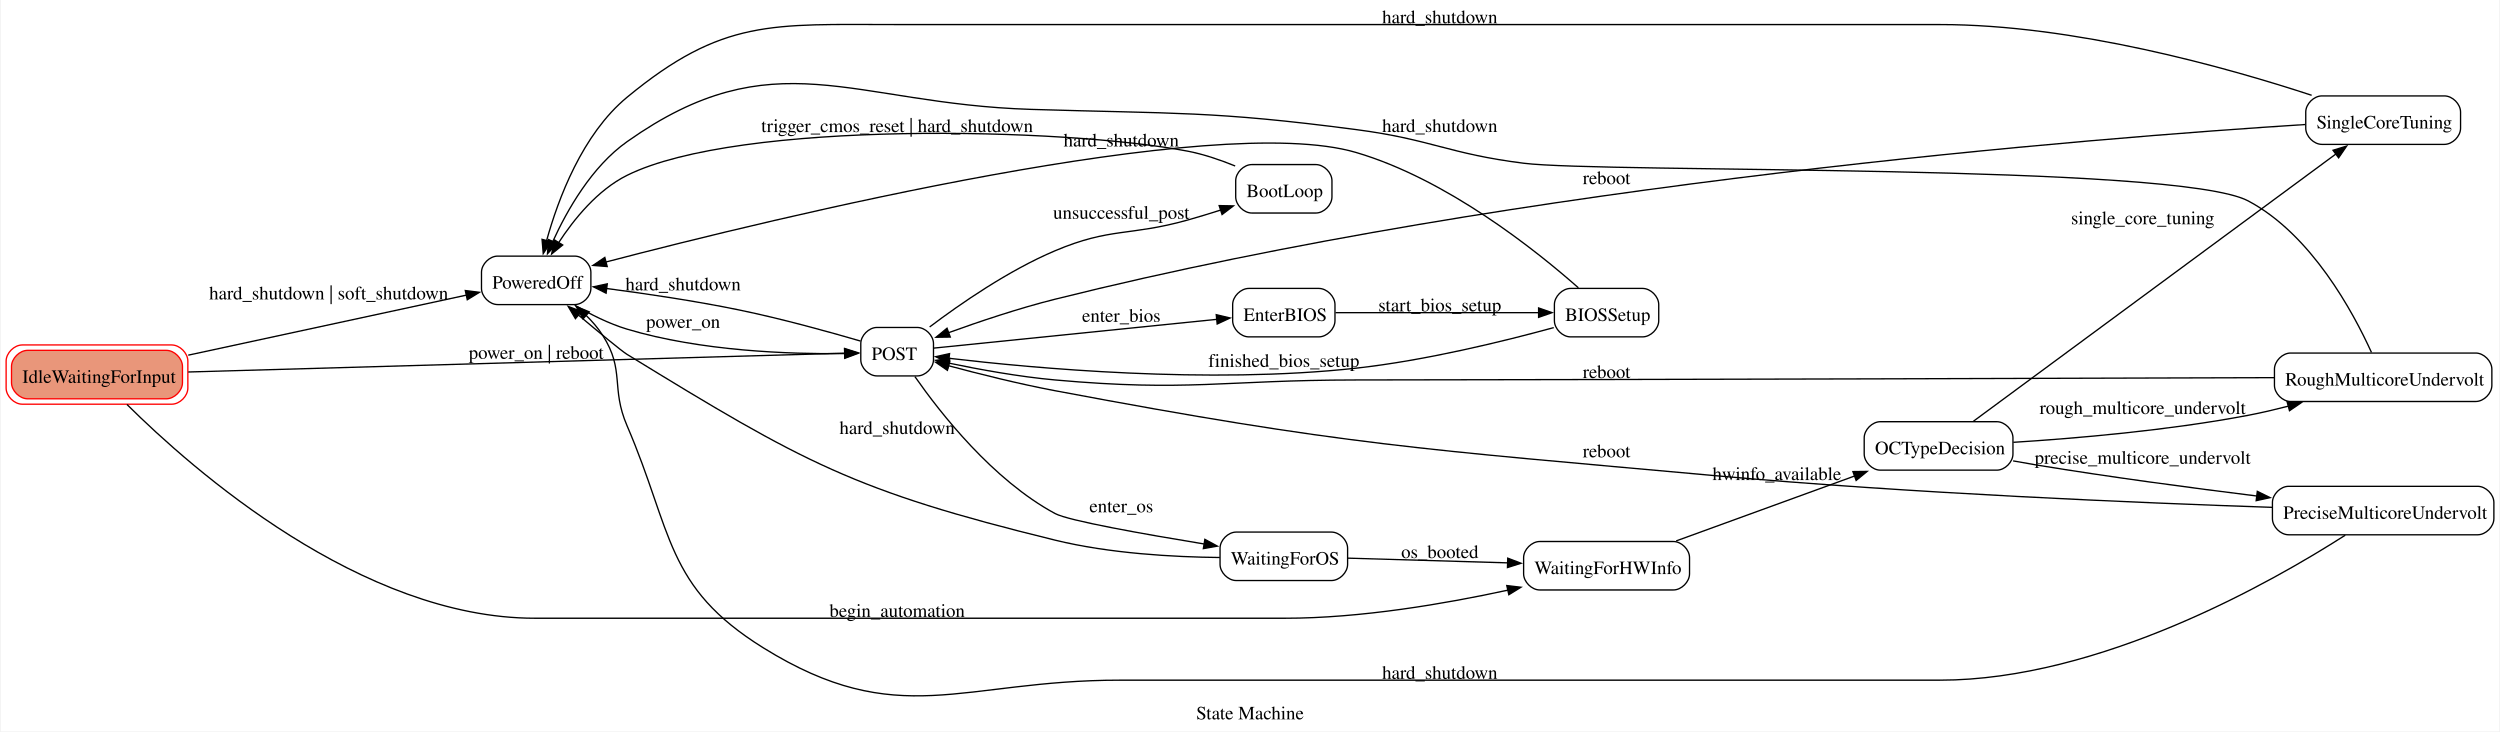
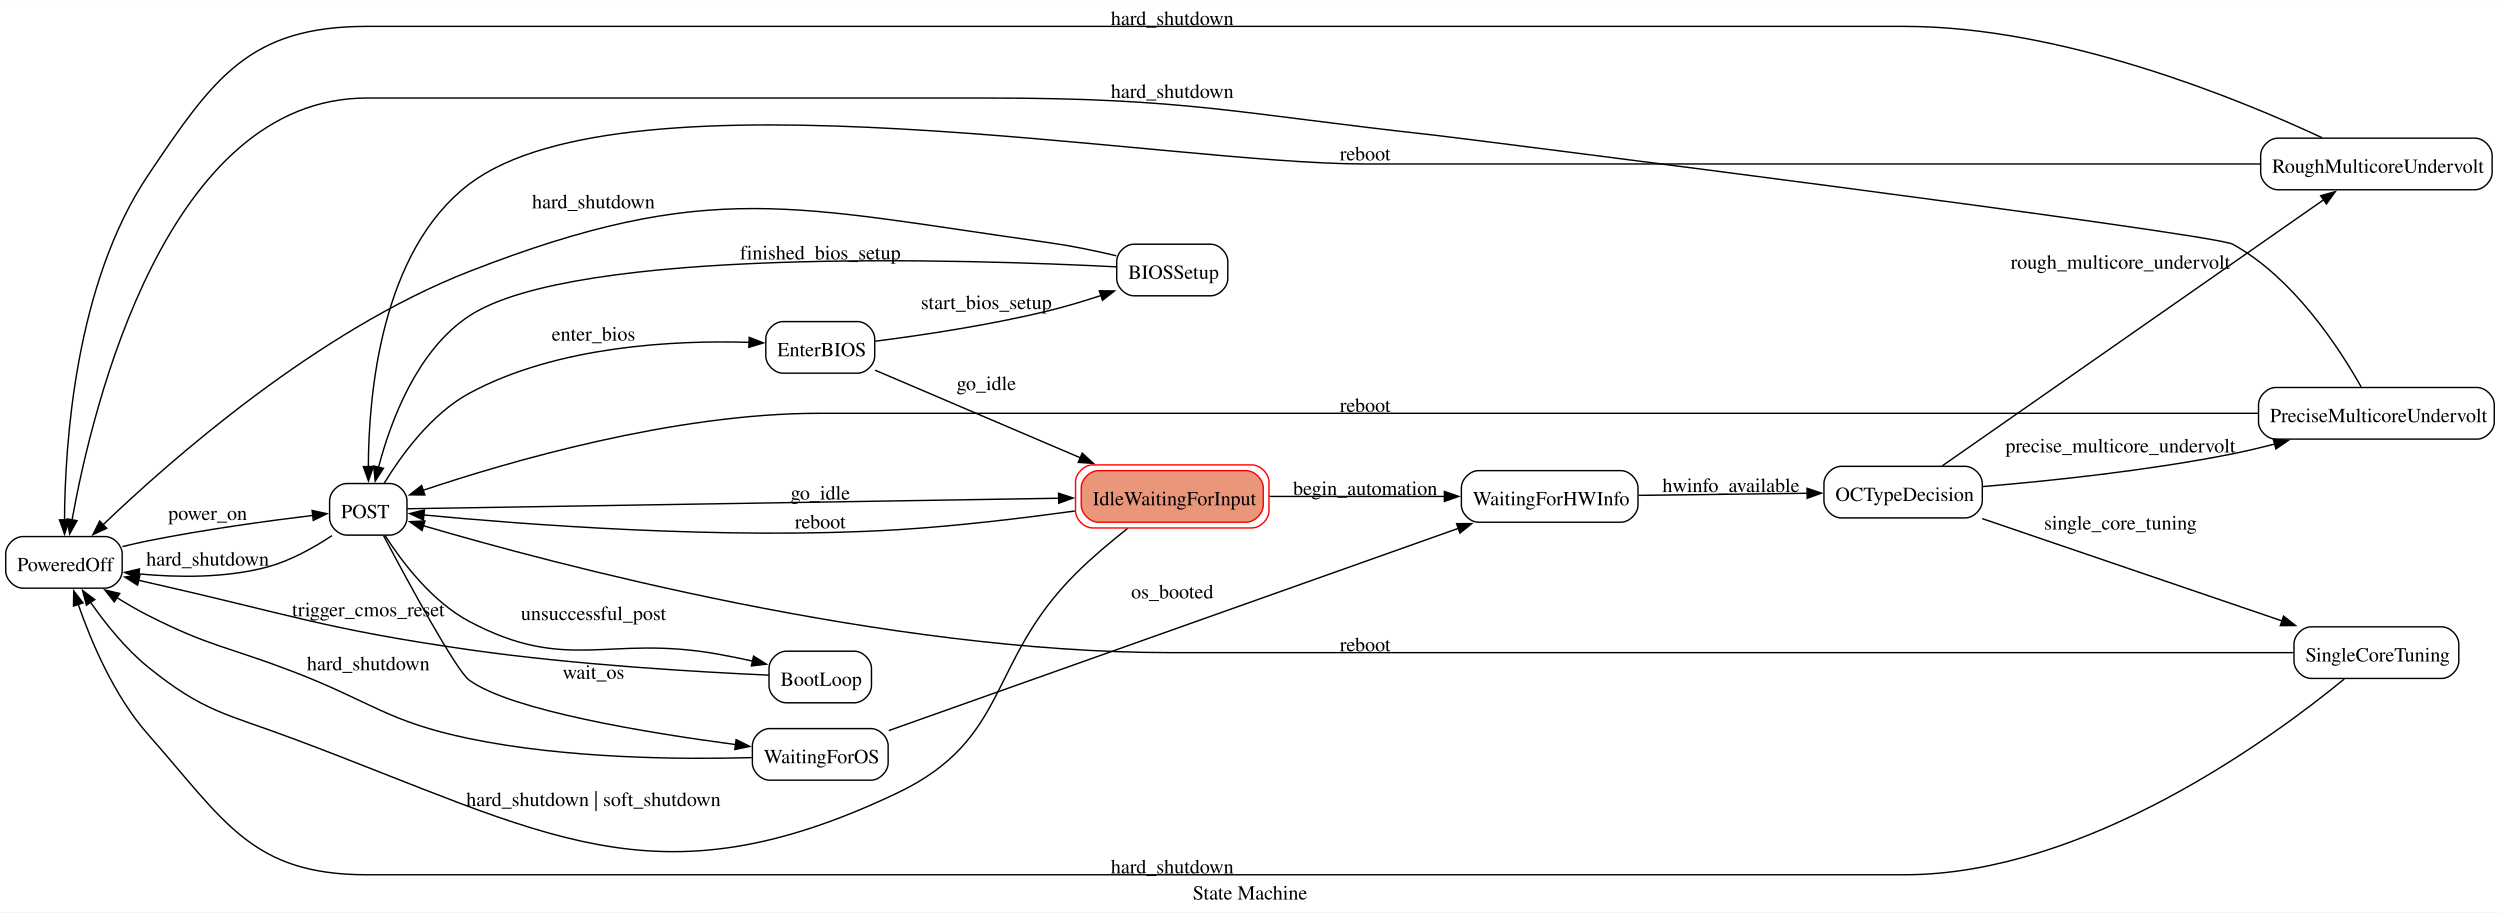
- <svg xmlns="http://www.w3.org/2000/svg" width="1856pt" height="543pt" viewBox="0.00 0.00 1856.00 543.32">
-   <g id="graph0" class="graph" transform="scale(1 1) rotate(0) translate(4 539.32)">
-     <polygon fill="white" stroke="none" points="-4,4 -4,-539.32 1852,-539.32 1852,4 -4,4" />
-     <text text-anchor="middle" x="924" y="-4.95" font-family="Times,serif" font-size="14.00">State Machine</text>
+ <svg xmlns="http://www.w3.org/2000/svg" width="1745pt" height="637pt" viewBox="0.00 0.00 1744.50 636.50">
+   <g id="graph0" class="graph" transform="scale(1 1) rotate(0) translate(4 632.5)">
+     <polygon fill="white" stroke="none" points="-4,4 -4,-632.5 1740.5,-632.5 1740.5,4 -4,4" />
+     <text text-anchor="middle" x="868.25" y="-4.95" font-family="Times,serif" font-size="14.00">State Machine</text>
    <g id="node1" class="node">
-       <path fill="white" stroke="black" d="M422.38,-349.07C422.38,-349.07 365.12,-349.07 365.12,-349.07 359.12,-349.07 353.12,-343.07 353.12,-337.07 353.12,-337.07 353.12,-325.07 353.12,-325.07 353.12,-319.07 359.12,-313.07 365.12,-313.07 365.12,-313.07 422.38,-313.07 422.38,-313.07 428.38,-313.07 434.38,-319.07 434.38,-325.07 434.38,-325.07 434.38,-337.07 434.38,-337.07 434.38,-343.07 428.38,-349.07 422.38,-349.07" />
-       <text text-anchor="start" x="361.12" y="-324.89" font-family="Times,serif" font-size="14.00">PoweredOff</text>
+       <path fill="white" stroke="black" d="M69.25,-258.25C69.25,-258.25 12,-258.25 12,-258.25 6,-258.25 0,-252.25 0,-246.25 0,-246.25 0,-234.25 0,-234.25 0,-228.25 6,-222.25 12,-222.25 12,-222.25 69.25,-222.25 69.25,-222.25 75.25,-222.25 81.25,-228.25 81.25,-234.25 81.25,-234.25 81.25,-246.25 81.25,-246.25 81.25,-252.25 75.25,-258.25 69.25,-258.25" />
+       <text text-anchor="start" x="8" y="-234.07" font-family="Times,serif" font-size="14.00">PoweredOff</text>
    </g>
    <g id="node2" class="node">
-       <path fill="white" stroke="black" d="M676.88,-296.07C676.88,-296.07 646.88,-296.07 646.88,-296.07 640.88,-296.07 634.88,-290.07 634.88,-284.07 634.88,-284.07 634.88,-272.07 634.88,-272.07 634.88,-266.07 640.88,-260.07 646.88,-260.07 646.88,-260.07 676.88,-260.07 676.88,-260.07 682.88,-260.07 688.88,-266.07 688.88,-272.07 688.88,-272.07 688.88,-284.07 688.88,-284.07 688.88,-290.07 682.88,-296.07 676.88,-296.07" />
-       <text text-anchor="start" x="642.88" y="-271.89" font-family="Times,serif" font-size="14.00">POST</text>
+       <path fill="white" stroke="black" d="M268,-295.25C268,-295.25 238,-295.25 238,-295.25 232,-295.25 226,-289.25 226,-283.25 226,-283.25 226,-271.25 226,-271.25 226,-265.25 232,-259.25 238,-259.25 238,-259.25 268,-259.25 268,-259.25 274,-259.25 280,-265.25 280,-271.25 280,-271.25 280,-283.25 280,-283.25 280,-289.25 274,-295.25 268,-295.25" />
+       <text text-anchor="start" x="234" y="-271.07" font-family="Times,serif" font-size="14.00">POST</text>
    </g>
    <g id="edge1" class="edge">
-       <path fill="none" stroke="black" d="M422.41,-312.63C433.95,-305.86 447.77,-298.86 461.25,-294.82 515.83,-278.45 582.3,-276.17 623.1,-276.65" />
-       <polygon fill="black" stroke="black" points="622.82,-280.15 632.88,-276.84 622.95,-273.15 622.82,-280.15" />
-       <text text-anchor="middle" x="502.88" y="-295.77" font-family="Times,serif" font-size="14.00">power_on</text>
+       <path fill="none" stroke="black" d="M81.48,-251.24C87.41,-252.7 93.47,-254.09 99.25,-255.25 138.26,-263.11 183.42,-269.26 214.46,-273.03" />
+       <polygon fill="black" stroke="black" points="213.78,-276.47 224.13,-274.18 214.61,-269.52 213.78,-276.47" />
+       <text text-anchor="middle" x="140.88" y="-269.8" font-family="Times,serif" font-size="14.00">power_on</text>
+     </g>
+     <g id="edge15" class="edge">
+       <path fill="none" stroke="black" d="M227.68,-258.92C214.94,-250.46 198.66,-241.34 182.5,-237 153.45,-229.2 119.82,-229.64 92.7,-232.2" />
+       <polygon fill="black" stroke="black" points="92.58,-228.7 83.01,-233.25 93.33,-235.66 92.58,-228.7" />
+       <text text-anchor="middle" x="140.88" y="-237.95" font-family="Times,serif" font-size="14.00">hard_shutdown</text>
+     </g>
+     <g id="node3" class="node">
+       <path fill="white" stroke="black" d="M594.38,-408.25C594.38,-408.25 542.38,-408.25 542.38,-408.25 536.38,-408.25 530.38,-402.25 530.38,-396.25 530.38,-396.25 530.38,-384.25 530.38,-384.25 530.38,-378.25 536.38,-372.25 542.38,-372.25 542.38,-372.25 594.38,-372.25 594.38,-372.25 600.38,-372.25 606.38,-378.25 606.38,-384.25 606.38,-384.25 606.38,-396.25 606.38,-396.25 606.38,-402.25 600.38,-408.25 594.38,-408.25" />
+       <text text-anchor="start" x="538.38" y="-384.07" font-family="Times,serif" font-size="14.00">EnterBIOS</text>
+     </g>
+     <g id="edge16" class="edge">
+       <path fill="none" stroke="black" d="M264.12,-295.51C275.77,-314.61 296.77,-343.79 323.5,-358.25 384.82,-391.44 467.13,-395.31 518.71,-393.76" />
+       <polygon fill="black" stroke="black" points="518.81,-397.26 528.66,-393.37 518.53,-390.26 518.81,-397.26" />
+       <text text-anchor="middle" x="410.12" y="-394.95" font-family="Times,serif" font-size="14.00">enter_bios</text>
+     </g>
+     <g id="node5" class="node">
+       <path fill="darksalmon" stroke="red" d="M865.5,-304.25C865.5,-304.25 762.5,-304.25 762.5,-304.25 756.5,-304.25 750.5,-298.25 750.5,-292.25 750.5,-292.25 750.5,-280.25 750.5,-280.25 750.5,-274.25 756.5,-268.25 762.5,-268.25 762.5,-268.25 865.5,-268.25 865.5,-268.25 871.5,-268.25 877.5,-274.25 877.5,-280.25 877.5,-280.25 877.5,-292.25 877.5,-292.25 877.5,-298.25 871.5,-304.25 865.5,-304.25" />
+       <path fill="none" stroke="red" d="M869.5,-308.25C869.5,-308.25 758.5,-308.25 758.5,-308.25 752.5,-308.25 746.5,-302.25 746.5,-296.25 746.5,-296.25 746.5,-276.25 746.5,-276.25 746.5,-270.25 752.5,-264.25 758.5,-264.25 758.5,-264.25 869.5,-264.25 869.5,-264.25 875.5,-264.25 881.5,-270.25 881.5,-276.25 881.5,-276.25 881.5,-296.25 881.5,-296.25 881.5,-302.25 875.5,-308.25 869.5,-308.25" />
+       <text text-anchor="start" x="758.5" y="-280.07" font-family="Times,serif" font-size="14.00">IdleWaitingForInput</text>
+     </g>
+     <g id="edge19" class="edge">
+       <path fill="none" stroke="black" d="M280.21,-277.67C360.88,-278.97 607.65,-282.94 735.06,-285" />
+       <polygon fill="black" stroke="black" points="734.69,-288.49 744.75,-285.15 734.8,-281.49 734.69,-288.49" />
+       <text text-anchor="middle" x="568.38" y="-284.03" font-family="Times,serif" font-size="14.00">go_idle</text>
+     </g>
+     <g id="node6" class="node">
+       <path fill="white" stroke="black" d="M603.75,-124.25C603.75,-124.25 533,-124.25 533,-124.25 527,-124.25 521,-118.25 521,-112.25 521,-112.25 521,-100.25 521,-100.25 521,-94.25 527,-88.25 533,-88.25 533,-88.25 603.75,-88.25 603.75,-88.25 609.75,-88.25 615.75,-94.25 615.75,-100.25 615.75,-100.25 615.75,-112.25 615.75,-112.25 615.75,-118.25 609.75,-124.25 603.75,-124.25" />
+       <text text-anchor="start" x="529" y="-100.08" font-family="Times,serif" font-size="14.00">WaitingForOS</text>
+     </g>
+     <g id="edge17" class="edge">
+       <path fill="none" stroke="black" d="M263.64,-258.89C280.46,-227.13 314.28,-164.67 323.5,-158 352.68,-136.9 446.96,-121.37 509.38,-113.08" />
+       <polygon fill="black" stroke="black" points="509.68,-116.57 519.14,-111.81 508.77,-109.63 509.68,-116.57" />
+       <text text-anchor="middle" x="410.12" y="-158.95" font-family="Times,serif" font-size="14.00">wait_os</text>
+     </g>
+     <g id="node12" class="node">
+       <path fill="white" stroke="black" d="M592.12,-178.25C592.12,-178.25 544.62,-178.25 544.62,-178.25 538.62,-178.25 532.62,-172.25 532.62,-166.25 532.62,-166.25 532.62,-154.25 532.62,-154.25 532.62,-148.25 538.62,-142.25 544.62,-142.25 544.62,-142.25 592.12,-142.25 592.12,-142.25 598.12,-142.25 604.12,-148.25 604.12,-154.25 604.12,-154.25 604.12,-166.25 604.12,-166.25 604.12,-172.25 598.12,-178.25 592.12,-178.25" />
+       <text text-anchor="start" x="540.62" y="-154.07" font-family="Times,serif" font-size="14.00">BootLoop</text>
+     </g>
+     <g id="edge18" class="edge">
+       <path fill="none" stroke="black" d="M264.71,-258.92C276.57,-240.46 297.49,-212.79 323.5,-199 392.11,-162.62 420.3,-189.9 496.75,-176.25 504.66,-174.84 513.02,-173.13 521.11,-171.37" />
+       <polygon fill="black" stroke="black" points="521.83,-174.8 530.82,-169.2 520.3,-167.97 521.83,-174.8" />
+       <text text-anchor="middle" x="410.12" y="-199.95" font-family="Times,serif" font-size="14.00">unsuccessful_post</text>
+     </g>
+     <g id="node4" class="node">
+       <path fill="white" stroke="black" d="M840.75,-462.25C840.75,-462.25 787.25,-462.25 787.25,-462.25 781.25,-462.25 775.25,-456.25 775.25,-450.25 775.25,-450.25 775.25,-438.25 775.25,-438.25 775.25,-432.25 781.25,-426.25 787.25,-426.25 787.25,-426.25 840.75,-426.25 840.75,-426.25 846.75,-426.25 852.75,-432.25 852.75,-438.25 852.75,-438.25 852.75,-450.25 852.75,-450.25 852.75,-456.25 846.75,-462.25 840.75,-462.25" />
+       <text text-anchor="start" x="783.25" y="-438.07" font-family="Times,serif" font-size="14.00">BIOSSetup</text>
+     </g>
+     <g id="edge2" class="edge">
+       <path fill="none" stroke="black" d="M606.69,-394.55C639.16,-398.7 687.33,-405.86 728.5,-416 740.22,-418.89 752.65,-422.64 764.27,-426.46" />
+       <polygon fill="black" stroke="black" points="763.08,-429.76 773.67,-429.64 765.32,-423.12 763.08,-429.76" />
+       <text text-anchor="middle" x="684.25" y="-416.95" font-family="Times,serif" font-size="14.00">start_bios_setup</text>
+     </g>
+     <g id="edge3" class="edge">
+       <path fill="none" stroke="black" d="M606.64,-374.34C644.73,-358.08 704.58,-332.53 750.03,-313.13" />
+       <polygon fill="black" stroke="black" points="751.16,-316.45 758.99,-309.31 748.42,-310.01 751.16,-316.45" />
+       <text text-anchor="middle" x="684.25" y="-360.47" font-family="Times,serif" font-size="14.00">go_idle</text>
+     </g>
+     <g id="edge4" class="edge">
+       <path fill="none" stroke="black" d="M774.97,-454.2C760.51,-457.61 743.84,-461.11 728.5,-463.25 550.01,-488.17 491.43,-508.67 323.5,-443.25 217.43,-401.93 114.54,-311.19 67.8,-266.36" />
+       <polygon fill="black" stroke="black" points="70.44,-264.05 60.83,-259.6 65.57,-269.07 70.44,-264.05" />
+       <text text-anchor="middle" x="410.12" y="-487.27" font-family="Times,serif" font-size="14.00">hard_shutdown</text>
+     </g>
+     <g id="edge5" class="edge">
+       <path fill="none" stroke="black" d="M774.91,-446.46C673.09,-451.63 397.39,-460.7 323.5,-412.25 286.78,-388.18 268.43,-338.29 260.08,-306.36" />
+       <polygon fill="black" stroke="black" points="263.56,-305.86 257.8,-296.97 256.75,-307.51 263.56,-305.86" />
+       <text text-anchor="middle" x="568.38" y="-451.64" font-family="Times,serif" font-size="14.00">finished_bios_setup</text>
+     </g>
+     <g id="edge22" class="edge">
+       <path fill="none" stroke="black" d="M782.75,-263.83C770.97,-254.56 757.65,-243.39 746.5,-232.25 684.48,-170.29 701.17,-116.9 622,-79.25 452.13,1.52 376.7,-51.42 200.5,-117.25 153.49,-134.82 138.25,-135.67 99.25,-167.25 83.5,-180 69.34,-197.8 59,-212.62" />
+       <polygon fill="black" stroke="black" points="56.31,-210.35 53.63,-220.6 62.12,-214.27 56.31,-210.35" />
+       <text text-anchor="middle" x="410.12" y="-70.19" font-family="Times,serif" font-size="14.00">hard_shutdown | soft_shutdown</text>
+     </g>
+     <g id="edge23" class="edge">
+       <path fill="none" stroke="black" d="M746,-276.08C709.45,-271.04 663.35,-265.51 622,-263 501.29,-255.68 358.06,-266.96 291.49,-273.34" />
+       <polygon fill="black" stroke="black" points="291.46,-269.83 281.85,-274.29 292.15,-276.8 291.46,-269.83" />
+       <text text-anchor="middle" x="568.38" y="-263.95" font-family="Times,serif" font-size="14.00">reboot</text>
+     </g>
+     <g id="node7" class="node">
+       <path fill="white" stroke="black" d="M1127,-304.25C1127,-304.25 1027.75,-304.25 1027.75,-304.25 1021.75,-304.25 1015.75,-298.25 1015.75,-292.25 1015.75,-292.25 1015.75,-280.25 1015.75,-280.25 1015.75,-274.25 1021.75,-268.25 1027.75,-268.25 1027.75,-268.25 1127,-268.25 1127,-268.25 1133,-268.25 1139,-274.25 1139,-280.25 1139,-280.25 1139,-292.25 1139,-292.25 1139,-298.25 1133,-304.25 1127,-304.25" />
+       <text text-anchor="start" x="1023.75" y="-280.07" font-family="Times,serif" font-size="14.00">WaitingForHWInfo</text>
+     </g>
+     <g id="edge24" class="edge">
+       <path fill="none" stroke="black" d="M881.97,-286.25C919.42,-286.25 966.1,-286.25 1004.33,-286.25" />
+       <polygon fill="black" stroke="black" points="1003.88,-289.75 1013.88,-286.25 1003.88,-282.75 1003.88,-289.75" />
+       <text text-anchor="middle" x="948.62" y="-287.2" font-family="Times,serif" font-size="14.00">begin_automation</text>
+     </g>
+     <g id="edge6" class="edge">
+       <path fill="none" stroke="black" d="M520.53,-103.99C471.03,-102.62 390.94,-103.29 323.5,-117.25 266.23,-129.11 255.1,-143.04 200.5,-164 155.44,-181.3 142.27,-181.38 99.25,-203.25 91.96,-206.95 84.43,-211.34 77.32,-215.77" />
+       <polygon fill="black" stroke="black" points="75.74,-212.62 69.21,-220.96 79.52,-218.52 75.74,-212.62" />
+       <text text-anchor="middle" x="253" y="-164.95" font-family="Times,serif" font-size="14.00">hard_shutdown</text>
+     </g>
+     <g id="edge7" class="edge">
+       <path fill="none" stroke="black" d="M616.16,-122.86C707.79,-155.39 910.9,-227.5 1013.89,-264.07" />
+       <polygon fill="black" stroke="black" points="1012.42,-267.26 1023.01,-267.31 1014.76,-260.66 1012.42,-267.26" />
+       <text text-anchor="middle" x="814" y="-215.09" font-family="Times,serif" font-size="14.00">os_booted</text>
+     </g>
+     <g id="node8" class="node">
+       <path fill="white" stroke="black" d="M1367.25,-307.25C1367.25,-307.25 1280.75,-307.25 1280.75,-307.25 1274.75,-307.25 1268.75,-301.25 1268.75,-295.25 1268.75,-295.25 1268.75,-283.25 1268.75,-283.25 1268.75,-277.25 1274.75,-271.25 1280.75,-271.25 1280.75,-271.25 1367.25,-271.25 1367.25,-271.25 1373.25,-271.25 1379.25,-277.25 1379.25,-283.25 1379.25,-283.25 1379.25,-295.25 1379.25,-295.25 1379.25,-301.25 1373.25,-307.25 1367.25,-307.25" />
+       <text text-anchor="start" x="1276.75" y="-283.07" font-family="Times,serif" font-size="14.00">OCTypeDecision</text>
+     </g>
+     <g id="edge20" class="edge">
+       <path fill="none" stroke="black" d="M1139.47,-287C1175.38,-287.44 1220.78,-288 1257.43,-288.45" />
+       <polygon fill="black" stroke="black" points="1256.95,-291.94 1267,-288.56 1257.04,-284.94 1256.95,-291.94" />
+       <text text-anchor="middle" x="1203.88" y="-289.31" font-family="Times,serif" font-size="14.00">hwinfo_available</text>
+     </g>
+     <g id="node9" class="node">
+       <path fill="white" stroke="black" d="M1723,-536.25C1723,-536.25 1585.5,-536.25 1585.5,-536.25 1579.5,-536.25 1573.5,-530.25 1573.5,-524.25 1573.5,-524.25 1573.5,-512.25 1573.5,-512.25 1573.5,-506.25 1579.5,-500.25 1585.5,-500.25 1585.5,-500.25 1723,-500.25 1723,-500.25 1729,-500.25 1735,-506.25 1735,-512.25 1735,-512.25 1735,-524.25 1735,-524.25 1735,-530.25 1729,-536.25 1723,-536.25" />
+       <text text-anchor="start" x="1581.5" y="-512.08" font-family="Times,serif" font-size="14.00">RoughMulticoreUndervolt</text>
+     </g>
+     <g id="edge8" class="edge">
+       <path fill="none" stroke="black" d="M1351.31,-307.6C1409.89,-348.47 1551.14,-447.01 1617.58,-493.36" />
+       <polygon fill="black" stroke="black" points="1615.37,-496.09 1625.58,-498.94 1619.38,-490.35 1615.37,-496.09" />
+       <text text-anchor="middle" x="1475.62" y="-445.13" font-family="Times,serif" font-size="14.00">rough_multicore_undervolt</text>
+     </g>
+     <g id="node10" class="node">
+       <path fill="white" stroke="black" d="M1724.5,-362.25C1724.5,-362.25 1584,-362.25 1584,-362.25 1578,-362.25 1572,-356.25 1572,-350.25 1572,-350.25 1572,-338.25 1572,-338.25 1572,-332.25 1578,-326.25 1584,-326.25 1584,-326.25 1724.5,-326.25 1724.5,-326.25 1730.5,-326.25 1736.5,-332.25 1736.5,-338.25 1736.5,-338.25 1736.5,-350.25 1736.5,-350.25 1736.5,-356.25 1730.5,-362.25 1724.5,-362.25" />
+       <text text-anchor="start" x="1580" y="-338.07" font-family="Times,serif" font-size="14.00">PreciseMulticoreUndervolt</text>
+     </g>
+     <g id="edge9" class="edge">
+       <path fill="none" stroke="black" d="M1379.52,-293.13C1426.16,-297.05 1494.92,-304.22 1554,-316 1563.57,-317.91 1573.57,-320.28 1583.37,-322.84" />
+       <polygon fill="black" stroke="black" points="1582.3,-326.18 1592.86,-325.4 1584.12,-319.42 1582.3,-326.18" />
+       <text text-anchor="middle" x="1475.62" y="-316.95" font-family="Times,serif" font-size="14.00">precise_multicore_undervolt</text>
+     </g>
+     <g id="node11" class="node">
+       <path fill="white" stroke="black" d="M1699.75,-195.25C1699.75,-195.25 1608.75,-195.25 1608.75,-195.25 1602.75,-195.25 1596.75,-189.25 1596.75,-183.25 1596.75,-183.25 1596.75,-171.25 1596.75,-171.25 1596.75,-165.25 1602.75,-159.25 1608.75,-159.25 1608.75,-159.25 1699.75,-159.25 1699.75,-159.25 1705.75,-159.25 1711.75,-165.25 1711.75,-171.25 1711.75,-171.25 1711.75,-183.25 1711.75,-183.25 1711.75,-189.25 1705.75,-195.25 1699.75,-195.25" />
+       <text text-anchor="start" x="1604.75" y="-171.07" font-family="Times,serif" font-size="14.00">SingleCoreTuning</text>
+     </g>
+     <g id="edge10" class="edge">
+       <path fill="none" stroke="black" d="M1379.2,-270.76C1436.66,-251.15 1527.39,-220.19 1588.56,-199.32" />
+       <polygon fill="black" stroke="black" points="1589.47,-202.71 1597.81,-196.17 1587.21,-196.08 1589.47,-202.71" />
+       <text text-anchor="middle" x="1475.62" y="-263.13" font-family="Times,serif" font-size="14.00">single_core_tuning</text>
+     </g>
+     <g id="edge11" class="edge">
+       <path fill="none" stroke="black" d="M1616.37,-536.53C1556.69,-564.39 1434.55,-614.25 1325,-614.25 252,-614.25 252,-614.25 252,-614.25 169.87,-614.25 145.06,-578.42 99.25,-510.25 48.41,-434.59 41.3,-322.33 41.01,-269.61" />
+       <polygon fill="black" stroke="black" points="44.51,-269.94 41.04,-259.93 37.51,-269.92 44.51,-269.94" />
+       <text text-anchor="middle" x="814" y="-615.2" font-family="Times,serif" font-size="14.00">hard_shutdown</text>
+     </g>
+     <g id="edge12" class="edge">
+       <path fill="none" stroke="black" d="M1573.32,-518.25C1506.85,-518.25 1409.77,-518.25 1325,-518.25 947.62,-518.25 947.62,-518.25 947.62,-518.25 808.9,-518.25 434.1,-587.99 323.5,-504.25 261.72,-457.48 253.2,-356.98 253.03,-306.89" />
+       <polygon fill="black" stroke="black" points="256.53,-307.13 253.12,-297.1 249.53,-307.07 256.53,-307.13" />
+       <text text-anchor="middle" x="948.62" y="-520.76" font-family="Times,serif" font-size="14.00">reboot</text>
+     </g>
+     <g id="edge13" class="edge">
+       <path fill="none" stroke="black" d="M1643.61,-362.68C1628.48,-389.56 1596.44,-438.87 1554,-462.25 1540.34,-469.78 1013.25,-536.55 997.75,-538.25 859.21,-553.47 824.62,-564.25 685.25,-564.25 252,-564.25 252,-564.25 252,-564.25 112.29,-564.25 60.65,-349.73 46.26,-269.8" />
+       <polygon fill="black" stroke="black" points="49.74,-269.35 44.59,-260.09 42.84,-270.54 49.74,-269.35" />
+       <text text-anchor="middle" x="814" y="-564.33" font-family="Times,serif" font-size="14.00">hard_shutdown</text>
    </g>
    <g id="edge14" class="edge">
-       <path fill="none" stroke="black" d="M634.73,-285.95C611.28,-292.8 575.83,-302.62 544.5,-309.07 511.9,-315.78 474.89,-321.24 445.82,-325.04" />
-       <polygon fill="black" stroke="black" points="445.67,-321.53 436.2,-326.27 446.56,-328.47 445.67,-321.53" />
-       <text text-anchor="middle" x="502.88" y="-323.63" font-family="Times,serif" font-size="14.00">hard_shutdown</text>
+       <path fill="none" stroke="black" d="M1571.64,-344.25C1505.22,-344.25 1409.06,-344.25 1325,-344.25 567.38,-344.25 567.38,-344.25 567.38,-344.25 465.67,-344.25 349.41,-310.08 291.26,-290.55" />
+       <polygon fill="black" stroke="black" points="292.45,-287.26 281.85,-287.34 290.19,-293.88 292.45,-287.26" />
+       <text text-anchor="middle" x="948.62" y="-345.2" font-family="Times,serif" font-size="14.00">reboot</text>
    </g>
-     <g id="node3" class="node">
-       <path fill="white" stroke="black" d="M975.12,-325.07C975.12,-325.07 923.12,-325.07 923.12,-325.07 917.12,-325.07 911.12,-319.07 911.12,-313.07 911.12,-313.07 911.12,-301.07 911.12,-301.07 911.12,-295.07 917.12,-289.07 923.12,-289.07 923.12,-289.07 975.12,-289.07 975.12,-289.07 981.12,-289.07 987.12,-295.07 987.12,-301.07 987.12,-301.07 987.12,-313.07 987.12,-313.07 987.12,-319.07 981.12,-325.07 975.12,-325.07" />
-       <text text-anchor="start" x="919.12" y="-300.89" font-family="Times,serif" font-size="14.00">EnterBIOS</text>
+     <g id="edge25" class="edge">
+       <path fill="none" stroke="black" d="M1631.85,-158.86C1581.79,-117.8 1451.67,-22.25 1325,-22.25 252,-22.25 252,-22.25 252,-22.25 171.34,-22.25 152.68,-59.82 99.25,-120.25 75.65,-146.94 59.57,-185.01 50.52,-211.07" />
+       <polygon fill="black" stroke="black" points="47.27,-209.75 47.44,-220.34 53.91,-211.95 47.27,-209.75" />
+       <text text-anchor="middle" x="814" y="-23.2" font-family="Times,serif" font-size="14.00">hard_shutdown</text>
    </g>
-     <g id="edge15" class="edge">
-       <path fill="none" stroke="black" d="M689.2,-280.75C737.01,-285.61 838.78,-295.95 899.52,-302.13" />
-       <polygon fill="black" stroke="black" points="898.92,-305.58 909.22,-303.11 899.62,-298.62 898.92,-305.58" />
-       <text text-anchor="middle" x="828.38" y="-300.24" font-family="Times,serif" font-size="14.00">enter_bios</text>
-     </g>
-     <g id="node5" class="node">
-       <path fill="white" stroke="black" d="M984.5,-144.07C984.5,-144.07 913.75,-144.07 913.75,-144.07 907.75,-144.07 901.75,-138.07 901.75,-132.07 901.75,-132.07 901.75,-120.07 901.75,-120.07 901.75,-114.07 907.75,-108.07 913.75,-108.07 913.75,-108.07 984.5,-108.07 984.5,-108.07 990.5,-108.07 996.5,-114.07 996.5,-120.07 996.5,-120.07 996.5,-132.07 996.5,-132.07 996.5,-138.07 990.5,-144.07 984.5,-144.07" />
-       <text text-anchor="start" x="909.75" y="-119.89" font-family="Times,serif" font-size="14.00">WaitingForOS</text>
-     </g>
-     <g id="edge16" class="edge">
-       <path fill="none" stroke="black" d="M675.07,-259.57C693.94,-232.54 732.95,-182.74 779.25,-157.82 789.09,-152.52 845.24,-142.55 890.13,-135.19" />
-       <polygon fill="black" stroke="black" points="890.47,-138.69 899.78,-133.63 889.34,-131.78 890.47,-138.69" />
-       <text text-anchor="middle" x="828.38" y="-158.77" font-family="Times,serif" font-size="14.00">enter_os</text>
-     </g>
-     <g id="node11" class="node">
-       <path fill="white" stroke="black" d="M972.88,-417.07C972.88,-417.07 925.38,-417.07 925.38,-417.07 919.38,-417.07 913.38,-411.07 913.38,-405.07 913.38,-405.07 913.38,-393.07 913.38,-393.07 913.38,-387.07 919.38,-381.07 925.38,-381.07 925.38,-381.07 972.88,-381.07 972.88,-381.07 978.88,-381.07 984.88,-387.07 984.88,-393.07 984.88,-393.07 984.88,-405.07 984.88,-405.07 984.88,-411.07 978.88,-417.07 972.88,-417.07" />
-       <text text-anchor="start" x="921.38" y="-392.89" font-family="Times,serif" font-size="14.00">BootLoop</text>
-     </g>
-     <g id="edge17" class="edge">
-       <path fill="none" stroke="black" d="M686.03,-296.45C708.6,-313.5 744.49,-338.37 779.25,-353.07 820.53,-370.52 834.34,-363.74 877.5,-375.82 885.53,-378.07 894.01,-380.66 902.2,-383.28" />
-       <polygon fill="black" stroke="black" points="901.08,-386.6 911.67,-386.38 903.25,-379.95 901.08,-386.6" />
-       <text text-anchor="middle" x="828.38" y="-376.77" font-family="Times,serif" font-size="14.00">unsuccessful_post</text>
-     </g>
-     <g id="node4" class="node">
-       <path fill="white" stroke="black" d="M1215.62,-325.07C1215.62,-325.07 1162.12,-325.07 1162.12,-325.07 1156.12,-325.07 1150.12,-319.07 1150.12,-313.07 1150.12,-313.07 1150.12,-301.07 1150.12,-301.07 1150.12,-295.07 1156.12,-289.07 1162.12,-289.07 1162.12,-289.07 1215.62,-289.07 1215.62,-289.07 1221.62,-289.07 1227.62,-295.07 1227.62,-301.07 1227.62,-301.07 1227.62,-313.07 1227.62,-313.07 1227.62,-319.07 1221.62,-325.07 1215.62,-325.07" />
-       <text text-anchor="start" x="1158.12" y="-300.89" font-family="Times,serif" font-size="14.00">BIOSSetup</text>
-     </g>
-     <g id="edge2" class="edge">
-       <path fill="none" stroke="black" d="M987.53,-307.07C1028.32,-307.07 1093.74,-307.07 1138.66,-307.07" />
-       <polygon fill="black" stroke="black" points="1138.38,-310.57 1148.38,-307.07 1138.38,-303.57 1138.38,-310.57" />
-       <text text-anchor="middle" x="1065" y="-308.02" font-family="Times,serif" font-size="14.00">start_bios_setup</text>
-     </g>
-     <g id="edge3" class="edge">
-       <path fill="none" stroke="black" d="M1167.93,-325.54C1135.97,-353.74 1070.02,-406.31 1002.75,-426.07 897.77,-456.9 571.58,-377.59 445.35,-344.64" />
-       <polygon fill="black" stroke="black" points="446.51,-341.32 435.94,-342.17 444.73,-348.1 446.51,-341.32" />
-       <text text-anchor="middle" x="828.38" y="-430.51" font-family="Times,serif" font-size="14.00">hard_shutdown</text>
-     </g>
-     <g id="edge4" class="edge">
-       <path fill="none" stroke="black" d="M1149.64,-295.97C1112.49,-285.8 1054.3,-271.49 1002.75,-265.82 893.3,-253.77 762.96,-265.78 700.24,-273.19" />
-       <polygon fill="black" stroke="black" points="699.99,-269.69 690.48,-274.37 700.83,-276.64 699.99,-269.69" />
-       <text text-anchor="middle" x="949.12" y="-266.77" font-family="Times,serif" font-size="14.00">finished_bios_setup</text>
-     </g>
-     <g id="edge5" class="edge">
-       <path fill="none" stroke="black" d="M901.6,-125.18C867.31,-125.53 819.79,-128.14 779.25,-138.07 629.6,-174.72 592.58,-195.51 461.25,-276.07 457.16,-278.58 440.47,-292.38 424.84,-305.53" />
-       <polygon fill="black" stroke="black" points="422.9,-302.59 417.51,-311.71 427.41,-307.94 422.9,-302.59" />
-       <text text-anchor="middle" x="661.88" y="-216.91" font-family="Times,serif" font-size="14.00">hard_shutdown</text>
-     </g>
-     <g id="node6" class="node">
-       <path fill="white" stroke="black" d="M1238.5,-137.07C1238.5,-137.07 1139.25,-137.07 1139.25,-137.07 1133.25,-137.07 1127.25,-131.07 1127.25,-125.07 1127.25,-125.07 1127.25,-113.07 1127.25,-113.07 1127.25,-107.07 1133.25,-101.07 1139.25,-101.07 1139.25,-101.07 1238.5,-101.07 1238.5,-101.07 1244.5,-101.07 1250.5,-107.07 1250.5,-113.07 1250.5,-113.07 1250.5,-125.07 1250.5,-125.07 1250.5,-131.07 1244.5,-137.07 1238.5,-137.07" />
-       <text text-anchor="start" x="1135.25" y="-112.89" font-family="Times,serif" font-size="14.00">WaitingForHWInfo</text>
-     </g>
-     <g id="edge6" class="edge">
-       <path fill="none" stroke="black" d="M996.81,-124.7C1030.66,-123.7 1077.07,-122.33 1115.68,-121.2" />
-       <polygon fill="black" stroke="black" points="1115.46,-124.7 1125.35,-120.91 1115.25,-117.71 1115.46,-124.7" />
-       <text text-anchor="middle" x="1065" y="-124.76" font-family="Times,serif" font-size="14.00">os_booted</text>
-     </g>
-     <g id="node7" class="node">
-       <path fill="white" stroke="black" d="M1478.75,-226.07C1478.75,-226.07 1392.25,-226.07 1392.25,-226.07 1386.25,-226.07 1380.25,-220.07 1380.25,-214.07 1380.25,-214.07 1380.25,-202.07 1380.25,-202.07 1380.25,-196.07 1386.25,-190.07 1392.25,-190.07 1392.25,-190.07 1478.75,-190.07 1478.75,-190.07 1484.75,-190.07 1490.75,-196.07 1490.75,-202.07 1490.75,-202.07 1490.75,-214.07 1490.75,-214.07 1490.75,-220.07 1484.75,-226.07 1478.75,-226.07" />
-       <text text-anchor="start" x="1388.25" y="-201.89" font-family="Times,serif" font-size="14.00">OCTypeDecision</text>
-     </g>
-     <g id="edge18" class="edge">
-       <path fill="none" stroke="black" d="M1240.56,-137.51C1279.1,-151.53 1332.29,-170.88 1373.22,-185.77" />
-       <polygon fill="black" stroke="black" points="1371.86,-189.01 1382.46,-189.14 1374.26,-182.43 1371.86,-189.01" />
-       <text text-anchor="middle" x="1315.38" y="-182.72" font-family="Times,serif" font-size="14.00">hwinfo_available</text>
-     </g>
-     <g id="node8" class="node">
-       <path fill="white" stroke="black" d="M1834.5,-277.07C1834.5,-277.07 1697,-277.07 1697,-277.07 1691,-277.07 1685,-271.07 1685,-265.07 1685,-265.07 1685,-253.07 1685,-253.07 1685,-247.07 1691,-241.07 1697,-241.07 1697,-241.07 1834.5,-241.07 1834.5,-241.07 1840.5,-241.07 1846.5,-247.07 1846.5,-253.07 1846.5,-253.07 1846.5,-265.07 1846.5,-265.07 1846.5,-271.07 1840.5,-277.07 1834.5,-277.07" />
-       <text text-anchor="start" x="1693" y="-252.89" font-family="Times,serif" font-size="14.00">RoughMulticoreUndervolt</text>
-     </g>
-     <g id="edge7" class="edge">
-       <path fill="none" stroke="black" d="M1491.03,-210.75C1537.67,-213.69 1606.43,-219.57 1665.5,-230.82 1675.22,-232.67 1685.36,-235.04 1695.29,-237.61" />
-       <polygon fill="black" stroke="black" points="1694.36,-240.98 1704.92,-240.2 1696.17,-234.22 1694.36,-240.98" />
-       <text text-anchor="middle" x="1587.12" y="-231.77" font-family="Times,serif" font-size="14.00">rough_multicore_undervolt</text>
-     </g>
-     <g id="node9" class="node">
-       <path fill="white" stroke="black" d="M1836,-178.07C1836,-178.07 1695.5,-178.07 1695.5,-178.07 1689.5,-178.07 1683.5,-172.07 1683.5,-166.07 1683.5,-166.07 1683.5,-154.07 1683.5,-154.07 1683.5,-148.07 1689.5,-142.07 1695.5,-142.07 1695.5,-142.07 1836,-142.07 1836,-142.07 1842,-142.07 1848,-148.07 1848,-154.07 1848,-154.07 1848,-166.07 1848,-166.07 1848,-172.07 1842,-178.07 1836,-178.07" />
-       <text text-anchor="start" x="1691.5" y="-153.89" font-family="Times,serif" font-size="14.00">PreciseMulticoreUndervolt</text>
-     </g>
-     <g id="edge8" class="edge">
-       <path fill="none" stroke="black" d="M1490.87,-196.96C1496.9,-195.84 1502.95,-194.77 1508.75,-193.82 1562.72,-184.95 1623.38,-176.87 1672.11,-170.84" />
-       <polygon fill="black" stroke="black" points="1672.27,-174.35 1681.77,-169.65 1671.42,-167.4 1672.27,-174.35" />
-       <text text-anchor="middle" x="1587.12" y="-194.77" font-family="Times,serif" font-size="14.00">precise_multicore_undervolt</text>
-     </g>
-     <g id="node10" class="node">
-       <path fill="white" stroke="black" d="M1811.25,-468.07C1811.25,-468.07 1720.25,-468.07 1720.25,-468.07 1714.25,-468.07 1708.25,-462.07 1708.25,-456.07 1708.25,-456.07 1708.25,-444.07 1708.25,-444.07 1708.25,-438.07 1714.25,-432.07 1720.25,-432.07 1720.25,-432.07 1811.25,-432.07 1811.25,-432.07 1817.25,-432.07 1823.25,-438.07 1823.25,-444.07 1823.25,-444.07 1823.25,-456.07 1823.25,-456.07 1823.25,-462.07 1817.25,-468.07 1811.25,-468.07" />
-       <text text-anchor="start" x="1716.25" y="-443.89" font-family="Times,serif" font-size="14.00">SingleCoreTuning</text>
-     </g>
-     <g id="edge9" class="edge">
-       <path fill="none" stroke="black" d="M1461.44,-226.46C1519.62,-269.35 1664.39,-376.08 1730.66,-424.94" />
-       <polygon fill="black" stroke="black" points="1728.5,-427.69 1738.63,-430.81 1732.66,-422.06 1728.5,-427.69" />
-       <text text-anchor="middle" x="1587.12" y="-372.74" font-family="Times,serif" font-size="14.00">single_core_tuning</text>
-     </g>
-     <g id="edge10" class="edge">
-       <path fill="none" stroke="black" d="M1757.07,-277.52C1743.54,-307.33 1712.4,-365.22 1665.5,-390.07 1612.58,-418.11 1186.67,-410.6 1127.25,-418.07 1071.25,-425.11 1058.71,-435.75 1002.75,-443.07 896.12,-457.02 868.74,-454.73 761.25,-458.07 627.56,-462.22 570.49,-511.26 461.25,-434.07 435.14,-415.62 416.77,-383.36 406.06,-359.85" />
-       <polygon fill="black" stroke="black" points="409.33,-358.6 402.14,-350.81 402.91,-361.38 409.33,-358.6" />
-       <text text-anchor="middle" x="1065" y="-441.28" font-family="Times,serif" font-size="14.00">hard_shutdown</text>
-     </g>
-     <g id="edge11" class="edge">
-       <path fill="none" stroke="black" d="M1684.66,-258.79C1545.83,-258.32 1251.46,-257.4 1002.75,-257.07 903.42,-256.94 878.19,-248.21 779.25,-257.07 752.61,-259.45 722.94,-264.85 700.23,-269.58" />
-       <polygon fill="black" stroke="black" points="699.57,-266.14 690.52,-271.65 701.03,-272.98 699.57,-266.14" />
-       <text text-anchor="middle" x="1188.88" y="-258.48" font-family="Times,serif" font-size="14.00">reboot</text>
-     </g>
-     <g id="edge12" class="edge">
-       <path fill="none" stroke="black" d="M1737.58,-141.75C1683.02,-106.8 1555.23,-34.07 1436.5,-34.07 827.38,-34.07 827.38,-34.07 827.38,-34.07 709.17,-34.07 662.94,4.26 562.5,-58.07 489.39,-103.44 495.26,-144.04 461.25,-223.07 449.06,-251.39 459.78,-264.04 443.25,-290.07 439.77,-295.56 435.32,-300.69 430.53,-305.34" />
-       <polygon fill="black" stroke="black" points="428.54,-302.42 423.4,-311.69 433.19,-307.65 428.54,-302.42" />
-       <text text-anchor="middle" x="1065" y="-35.02" font-family="Times,serif" font-size="14.00">hard_shutdown</text>
-     </g>
-     <g id="edge13" class="edge">
-       <path fill="none" stroke="black" d="M1683.38,-162.44C1584.97,-165.75 1414.35,-172.88 1268.5,-186.07 1050.15,-205.82 994.7,-208.5 779.25,-249.07 752.47,-254.11 722.65,-261.58 699.9,-267.67" />
-       <polygon fill="black" stroke="black" points="699.22,-264.23 690.49,-270.23 701.06,-270.99 699.22,-264.23" />
-       <text text-anchor="middle" x="1188.88" y="-199.62" font-family="Times,serif" font-size="14.00">reboot</text>
-     </g>
-     <g id="edge23" class="edge">
-       <path fill="none" stroke="black" d="M1712.63,-468.54C1648.51,-489.58 1535.91,-521.07 1436.5,-521.07 660.88,-521.07 660.88,-521.07 660.88,-521.07 568.96,-521.07 532.13,-525.58 461.25,-467.07 428,-439.62 410.06,-391.51 401.46,-360.48" />
-       <polygon fill="black" stroke="black" points="404.89,-359.77 398.99,-350.97 398.11,-361.53 404.89,-359.77" />
-       <text text-anchor="middle" x="1065" y="-522.02" font-family="Times,serif" font-size="14.00">hard_shutdown</text>
-     </g>
-     <g id="edge24" class="edge">
-       <path fill="none" stroke="black" d="M1707.81,-446.81C1555.28,-437.12 1125.54,-403.62 779.25,-317.07 752.25,-310.32 722.5,-300.3 699.84,-292.11" />
-       <polygon fill="black" stroke="black" points="701.35,-288.94 690.75,-288.78 698.94,-295.51 701.35,-288.94" />
-       <text text-anchor="middle" x="1188.88" y="-402.53" font-family="Times,serif" font-size="14.00">reboot</text>
-     </g>
-     <g id="edge19" class="edge">
-       <path fill="none" stroke="black" d="M912.98,-416.02C901.89,-420.54 889.42,-424.79 877.5,-427.07 786.56,-444.44 544.18,-450.23 461.25,-409.07 439.33,-398.19 421.77,-376.49 410.21,-358.73" />
-       <polygon fill="black" stroke="black" points="413.45,-357.32 405.21,-350.65 407.5,-361 413.45,-357.32" />
-       <text text-anchor="middle" x="661.88" y="-441.21" font-family="Times,serif" font-size="14.00">trigger_cmos_reset | hard_shutdown</text>
-     </g>
-     <g id="node12" class="node">
-       <path fill="darksalmon" stroke="red" d="M119,-279.07C119,-279.07 16,-279.07 16,-279.07 10,-279.07 4,-273.07 4,-267.07 4,-267.07 4,-255.07 4,-255.07 4,-249.07 10,-243.07 16,-243.07 16,-243.07 119,-243.07 119,-243.07 125,-243.07 131,-249.07 131,-255.07 131,-255.07 131,-267.07 131,-267.07 131,-273.07 125,-279.07 119,-279.07" />
-       <path fill="none" stroke="red" d="M123,-283.07C123,-283.07 12,-283.07 12,-283.07 6,-283.07 0,-277.07 0,-271.07 0,-271.07 0,-251.07 0,-251.07 0,-245.07 6,-239.07 12,-239.07 12,-239.07 123,-239.07 123,-239.07 129,-239.07 135,-245.07 135,-251.07 135,-251.07 135,-271.07 135,-271.07 135,-277.07 129,-283.07 123,-283.07" />
-       <text text-anchor="start" x="12" y="-254.89" font-family="Times,serif" font-size="14.00">IdleWaitingForInput</text>
-     </g>
-     <g id="edge20" class="edge">
-       <path fill="none" stroke="black" d="M135.29,-275.49C196.69,-288.74 286.38,-308.11 342.07,-320.13" />
-       <polygon fill="black" stroke="black" points="341.09,-323.5 351.6,-322.19 342.56,-316.65 341.09,-323.5" />
-       <text text-anchor="middle" x="239.62" y="-316.9" font-family="Times,serif" font-size="14.00">hard_shutdown | soft_shutdown</text>
+     <g id="edge26" class="edge">
+       <path fill="none" stroke="black" d="M1596.32,-177.25C1530.86,-177.25 1420.17,-177.25 1325,-177.25 813,-177.25 813,-177.25 813,-177.25 613.71,-177.25 380.62,-239.6 291.36,-265.83" />
+       <polygon fill="black" stroke="black" points="290.5,-262.44 281.91,-268.64 292.5,-269.15 290.5,-262.44" />
+       <text text-anchor="middle" x="948.62" y="-178.2" font-family="Times,serif" font-size="14.00">reboot</text>
    </g>
    <g id="edge21" class="edge">
-       <path fill="none" stroke="black" d="M135.3,-262.99C260.06,-266.57 524.71,-274.16 623.04,-276.98" />
-       <polygon fill="black" stroke="black" points="622.85,-280.48 632.94,-277.27 623.05,-273.48 622.85,-280.48" />
-       <text text-anchor="middle" x="393.75" y="-272.76" font-family="Times,serif" font-size="14.00">power_on | reboot</text>
-     </g>
-     <g id="edge22" class="edge">
-       <path fill="none" stroke="black" d="M89.75,-238.88C138.43,-190.54 263.81,-80.07 392.75,-80.07 392.75,-80.07 392.75,-80.07 950.12,-80.07 1006.27,-80.07 1068.91,-90.79 1115.79,-100.99" />
-       <polygon fill="black" stroke="black" points="1114.75,-104.35 1125.27,-103.1 1116.27,-97.52 1114.75,-104.35" />
-       <text text-anchor="middle" x="661.88" y="-81.02" font-family="Times,serif" font-size="14.00">begin_automation</text>
+       <path fill="none" stroke="black" d="M532.49,-161.55C485.01,-163.65 397.49,-168.66 323.5,-179.25 222.7,-193.68 198.57,-203.78 99.25,-226.25 97.1,-226.74 94.91,-227.24 92.7,-227.75" />
+       <polygon fill="black" stroke="black" points="91.98,-224.32 83.05,-230.02 93.59,-231.14 91.98,-224.32" />
+       <text text-anchor="middle" x="253" y="-202.61" font-family="Times,serif" font-size="14.00">trigger_cmos_reset</text>
    </g>
  </g>
</svg>
